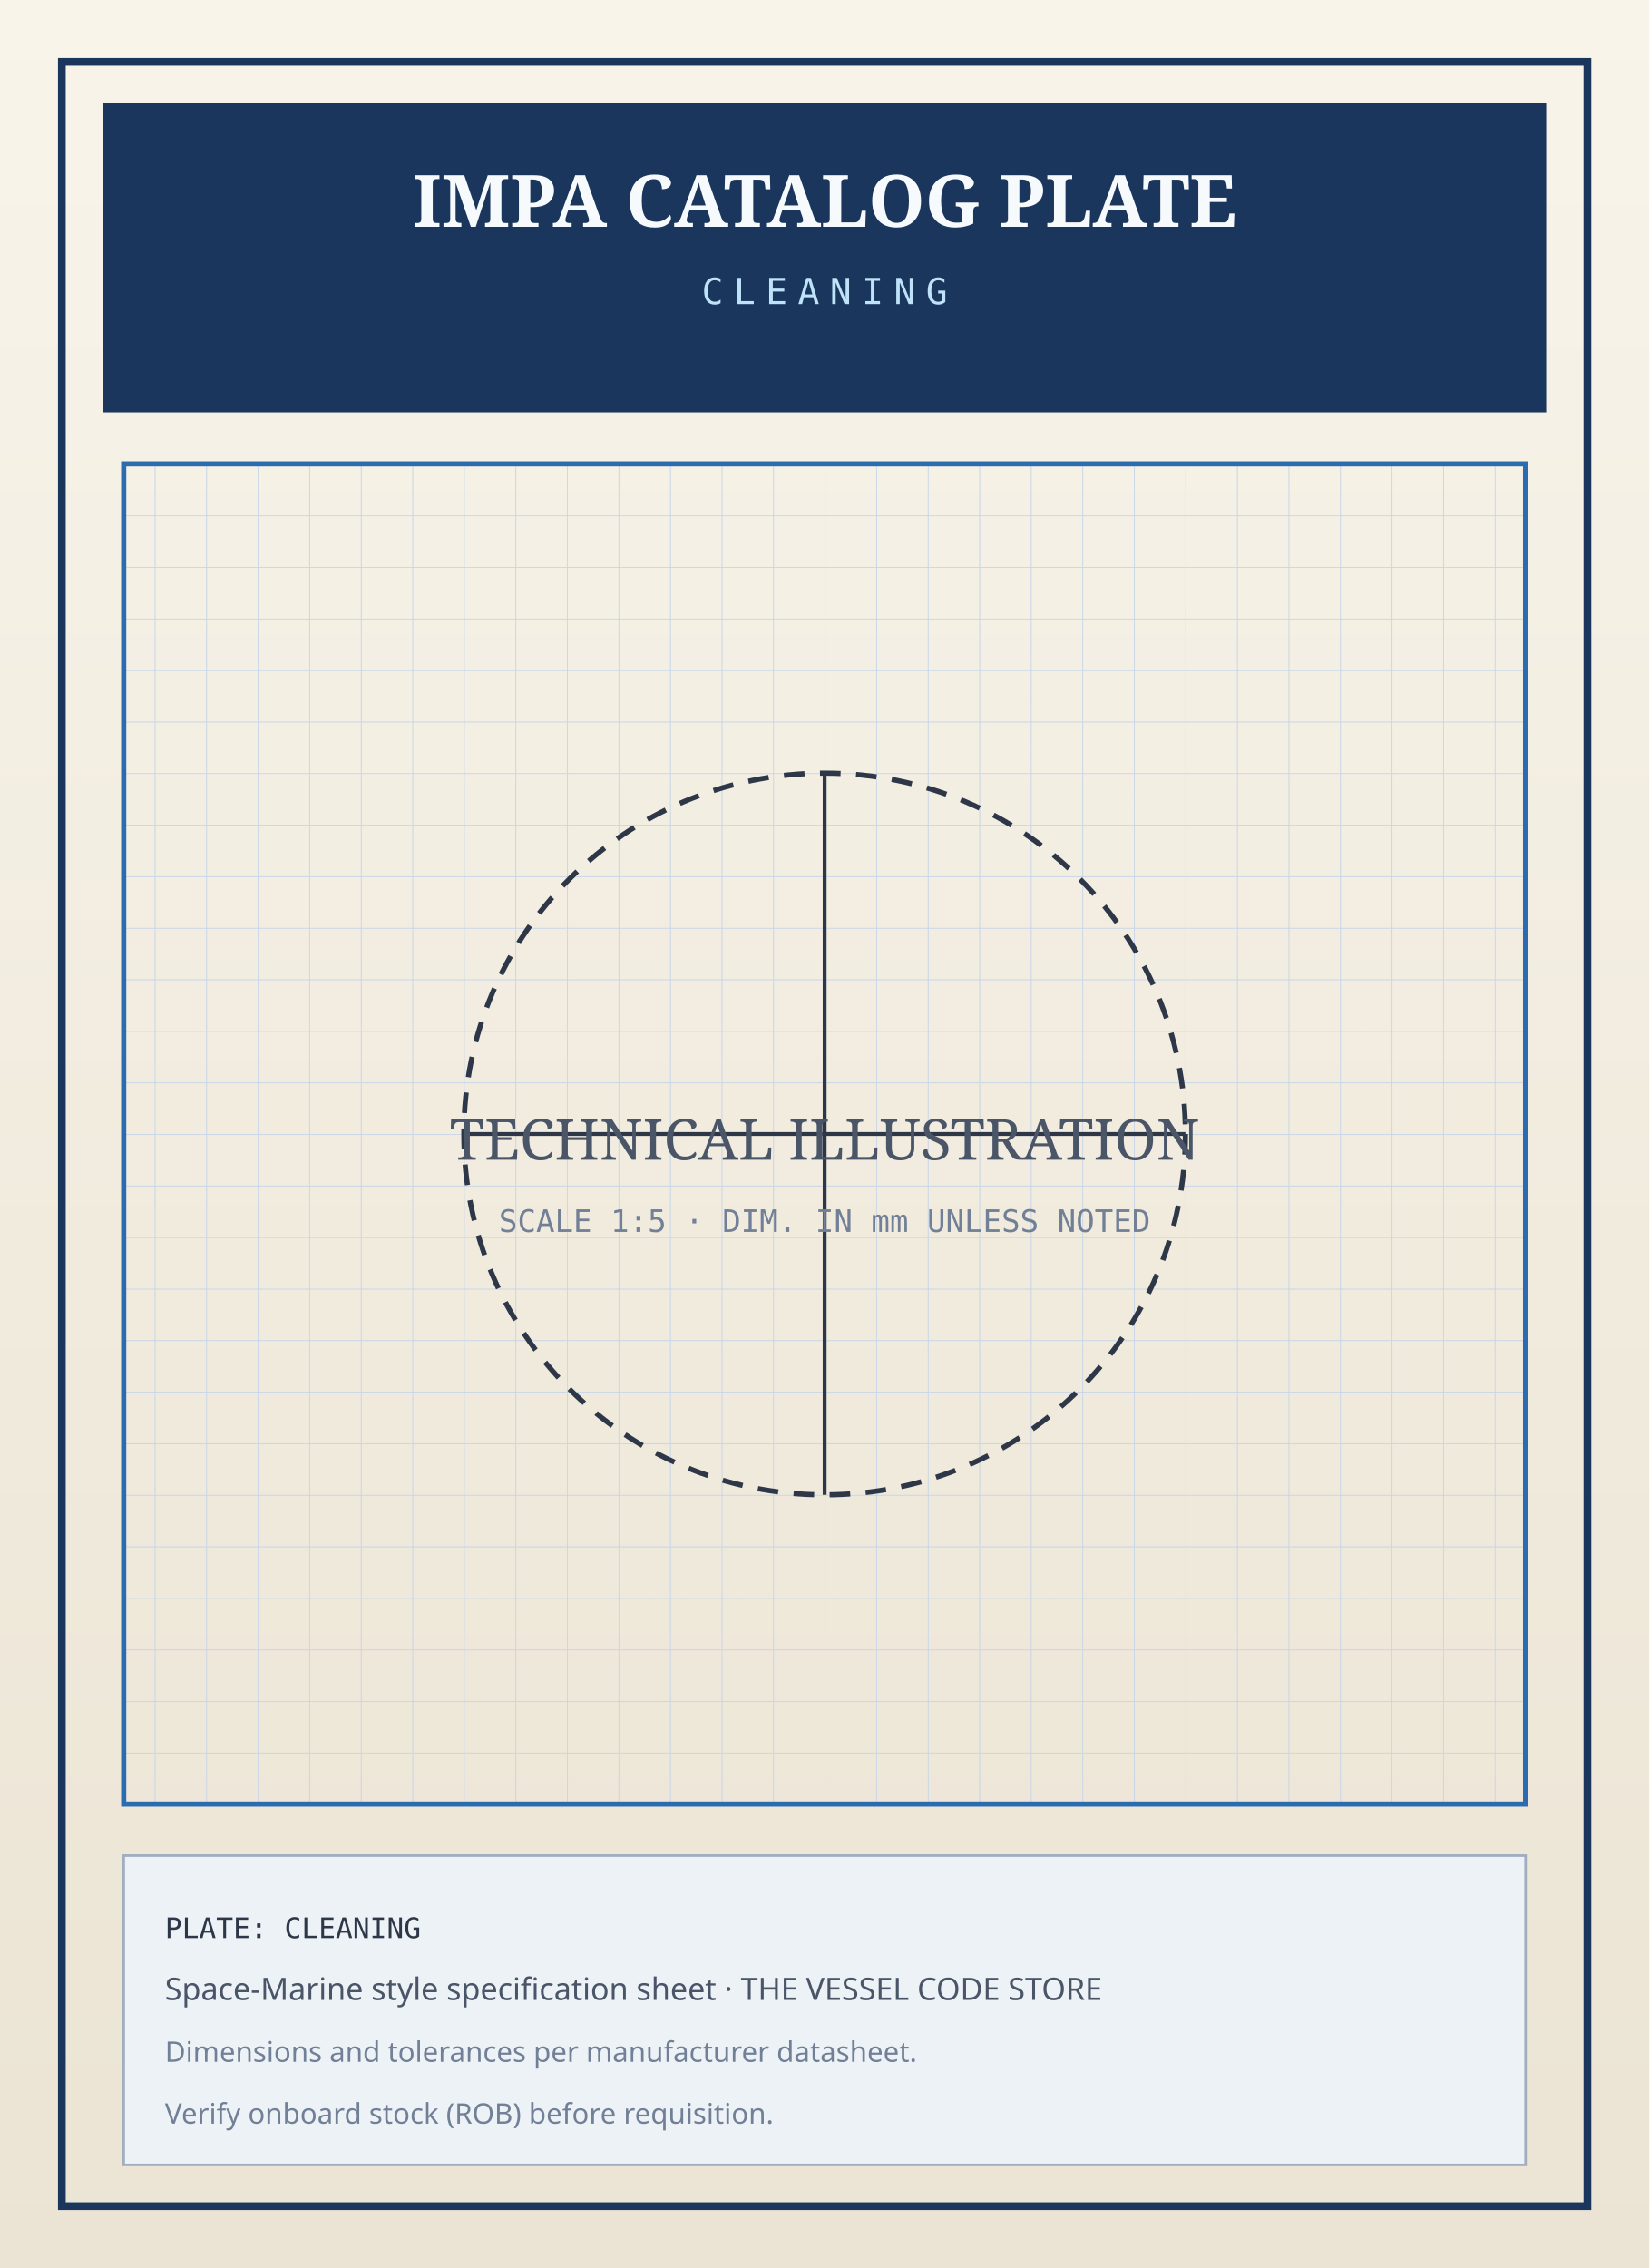
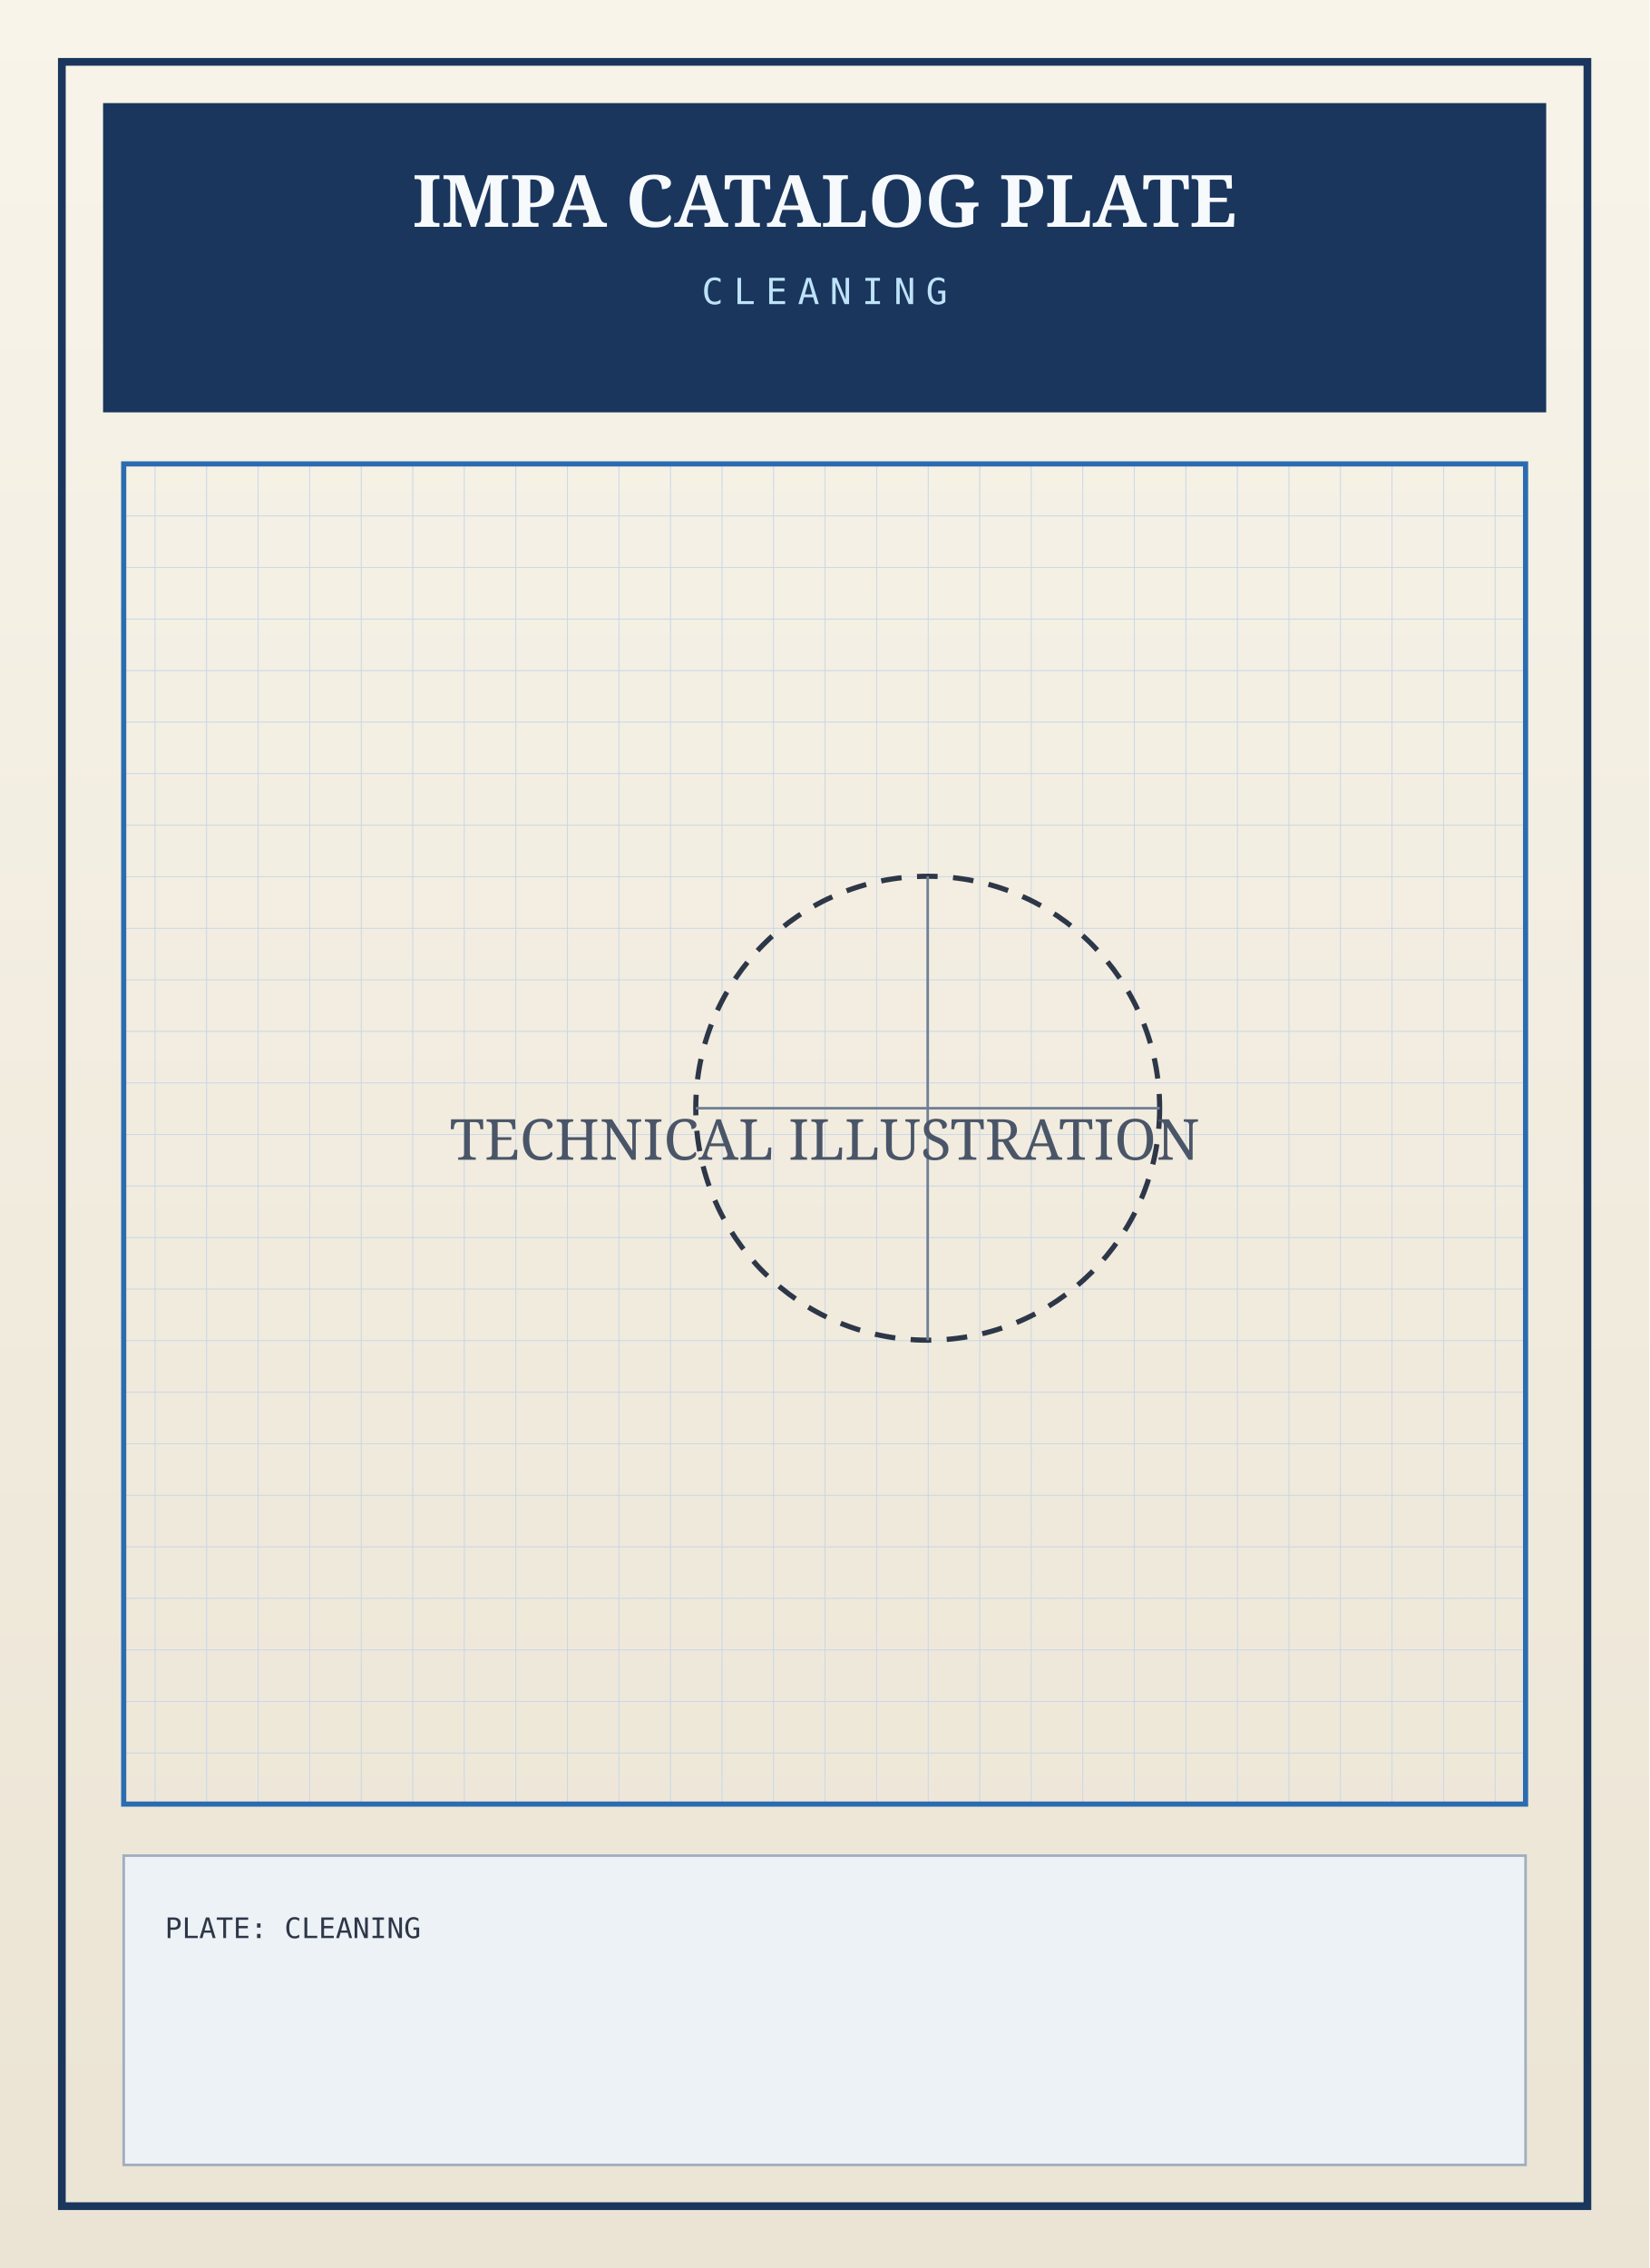
<svg xmlns="http://www.w3.org/2000/svg" viewBox="0 0 640 880" role="img" aria-label="CLEANING catalog plate">
  <defs>
    <pattern id="grid" width="20" height="20" patternUnits="userSpaceOnUse">
      <path d="M 20 0 L 0 0 0 20" fill="none" stroke="#c5d4e8" stroke-width="0.6" />
    </pattern>
    <linearGradient id="paper" x1="0" y1="0" x2="0" y2="1">
      <stop offset="0%" stop-color="#f8f4ea" />
      <stop offset="100%" stop-color="#ebe4d4" />
    </linearGradient>
  </defs>
  <rect width="640" height="880" fill="url(#paper)" />
  <rect x="24" y="24" width="592" height="832" fill="none" stroke="#1a365d" stroke-width="3" />
  <rect x="40" y="40" width="560" height="120" fill="#1a365d" />
  <text x="320" y="88" text-anchor="middle" fill="#f7fafc" font-family="Georgia, serif" font-size="28" font-weight="700">IMPA CATALOG PLATE</text>
  <text x="320" y="118" text-anchor="middle" fill="#bee3f8" font-family="ui-monospace, monospace" font-size="14" letter-spacing="4">CLEANING</text>
  <rect x="48" y="180" width="544" height="520" fill="url(#grid)" stroke="#2b6cb0" stroke-width="2" />
-   <circle cx="320" cy="440" r="140" fill="none" stroke="#2d3748" stroke-width="2" stroke-dasharray="8 6" />
-   <line x1="180" y1="440" x2="460" y2="440" stroke="#2d3748" stroke-width="1.5" />
-   <line x1="320" y1="300" x2="320" y2="580" stroke="#2d3748" stroke-width="1.5" />
+   <circle cx="360" cy="430" r="90" fill="none" stroke="#2d3748" stroke-width="2" stroke-dasharray="8 6" />
+   <line x1="270" y1="430" x2="450" y2="430" stroke="#718096" stroke-width="1" />
+   <line x1="360" y1="340" x2="360" y2="520" stroke="#718096" stroke-width="1" />
  <text x="320" y="450" text-anchor="middle" fill="#4a5568" font-family="Georgia, serif" font-size="22">TECHNICAL ILLUSTRATION</text>
-   <text x="320" y="478" text-anchor="middle" fill="#718096" font-family="ui-monospace, monospace" font-size="12">SCALE 1:5 · DIM. IN mm UNLESS NOTED</text>
  <rect x="48" y="720" width="544" height="120" fill="#edf2f7" stroke="#a0aec0" stroke-width="1" />
  <text x="64" y="752" fill="#2d3748" font-family="ui-monospace, monospace" font-size="11">PLATE: CLEANING</text>
-   <text x="64" y="776" fill="#4a5568" font-family="ui-sans-serif, system-ui" font-size="12">Space-Marine style specification sheet · THE VESSEL CODE STORE</text>
-   <text x="64" y="800" fill="#718096" font-family="ui-sans-serif, system-ui" font-size="11">Dimensions and tolerances per manufacturer datasheet.</text>
-   <text x="64" y="824" fill="#718096" font-family="ui-sans-serif, system-ui" font-size="11">Verify onboard stock (ROB) before requisition.</text>
</svg>
